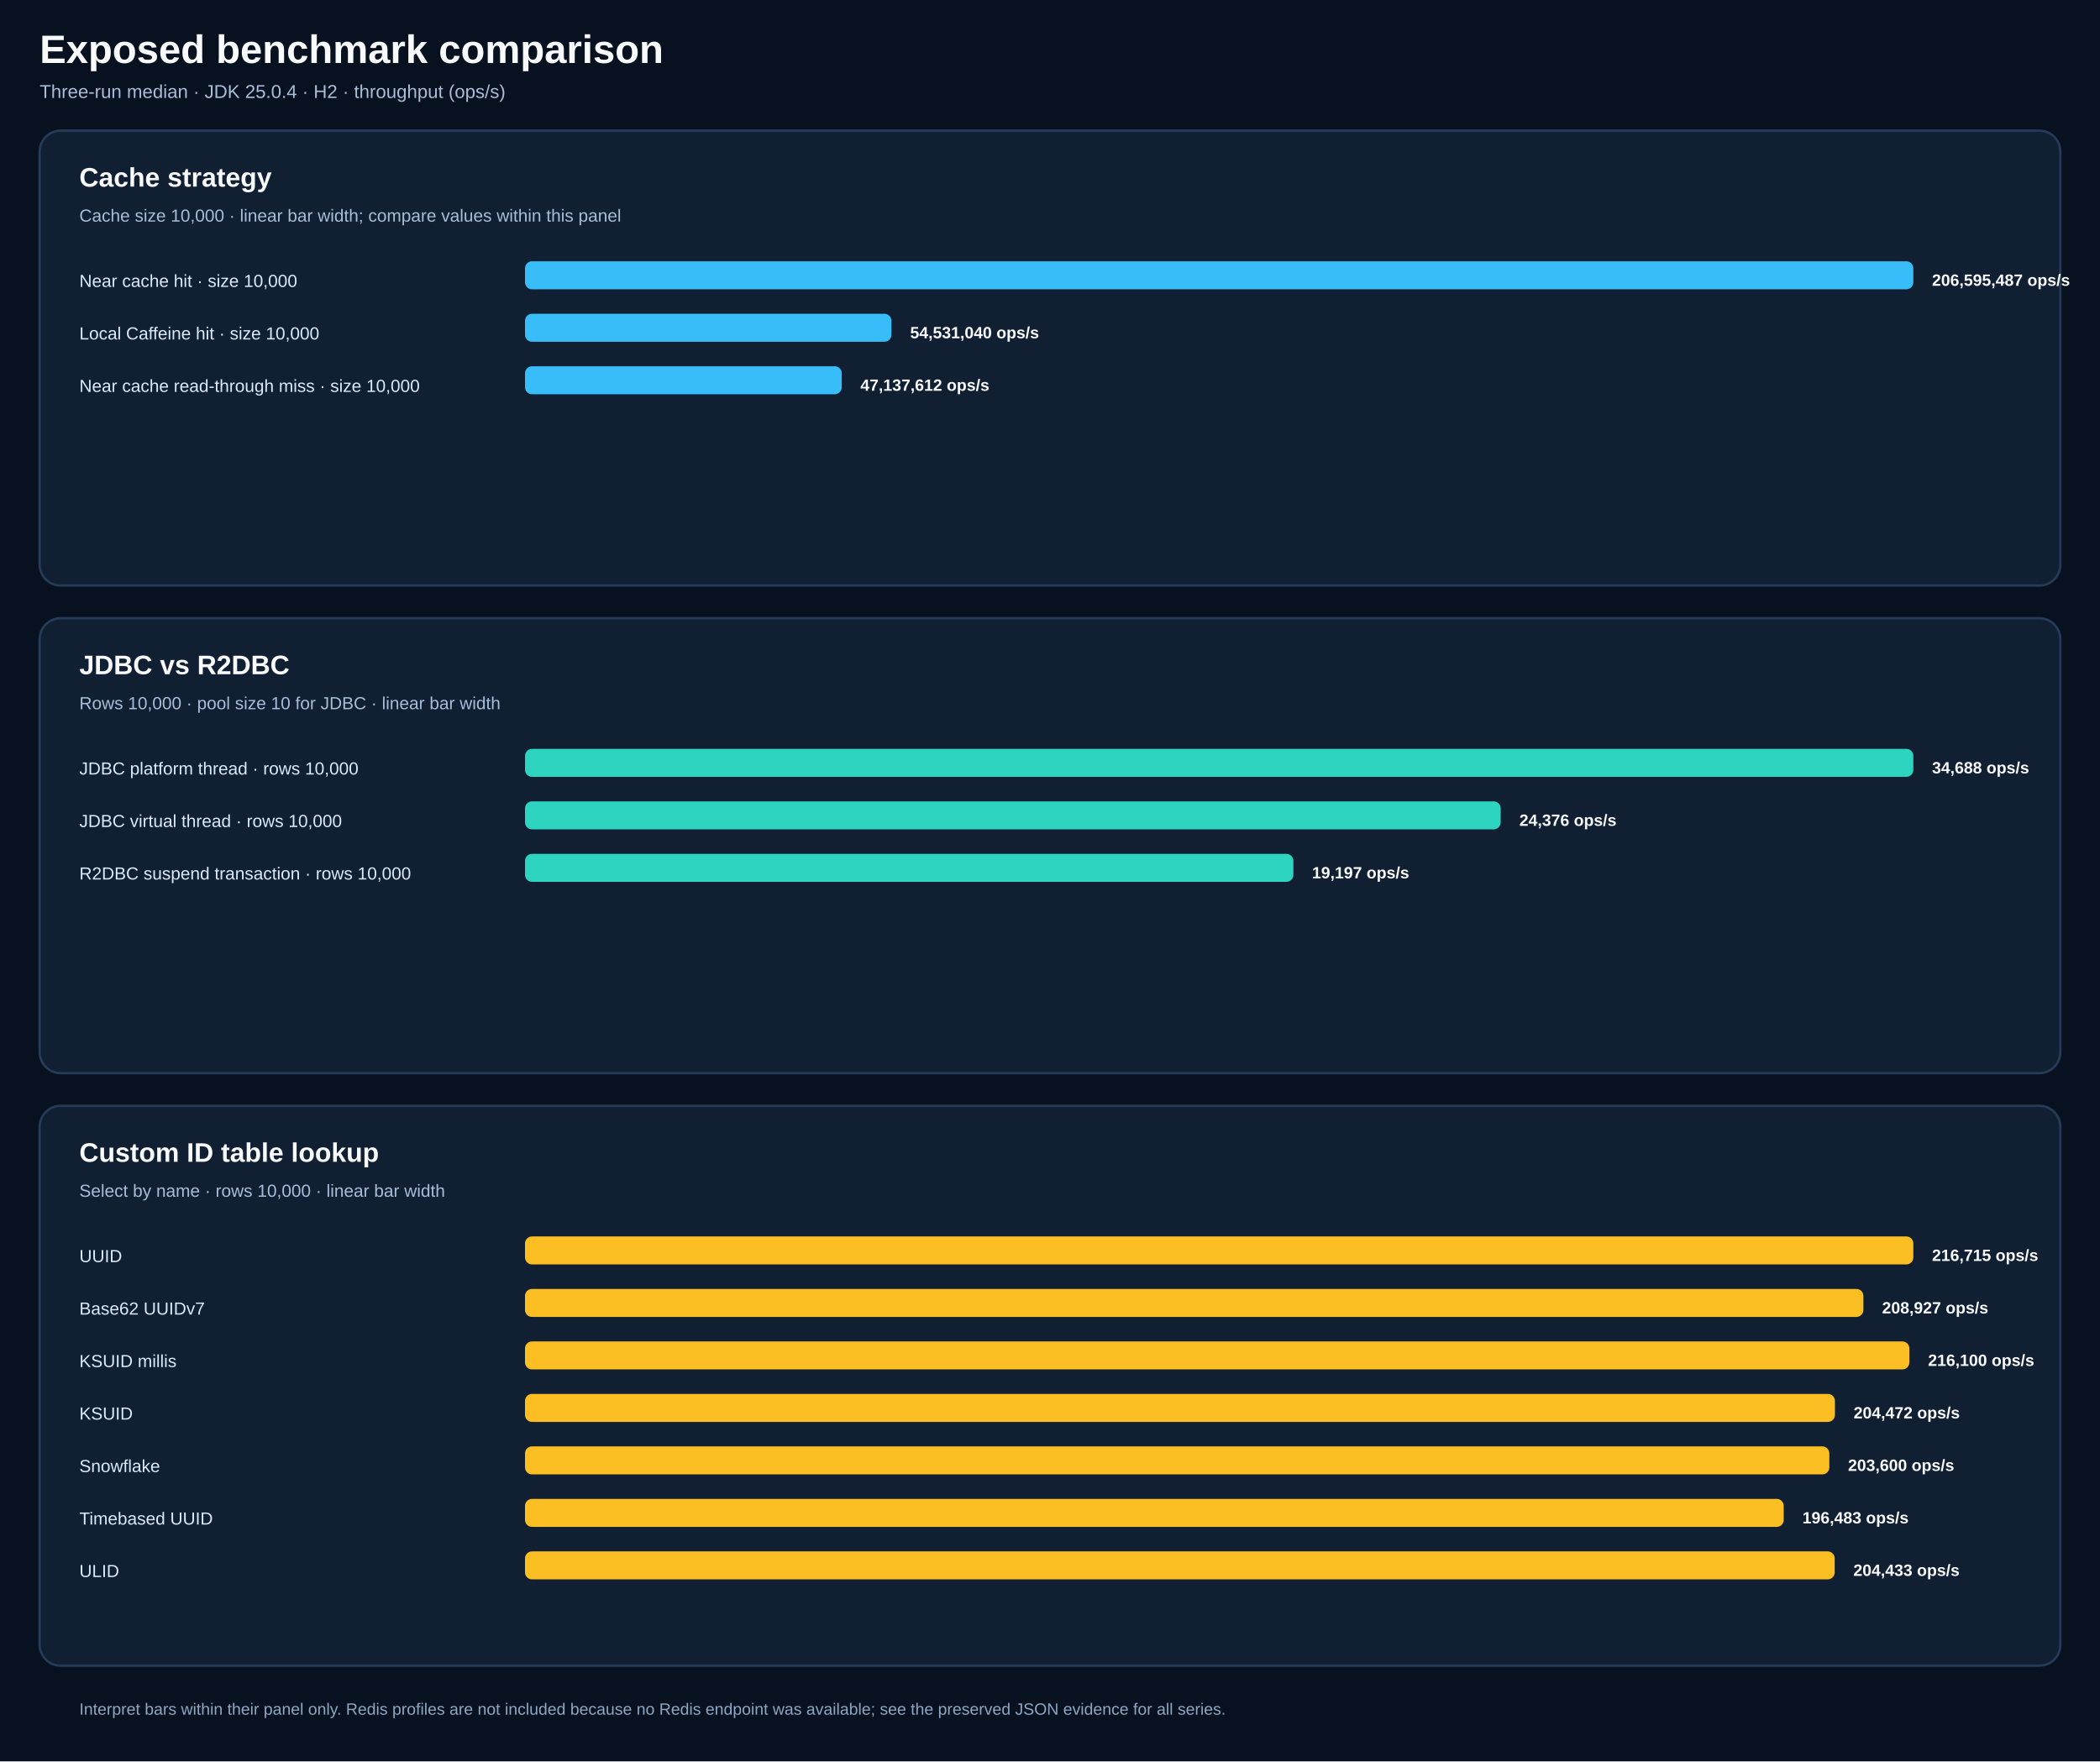
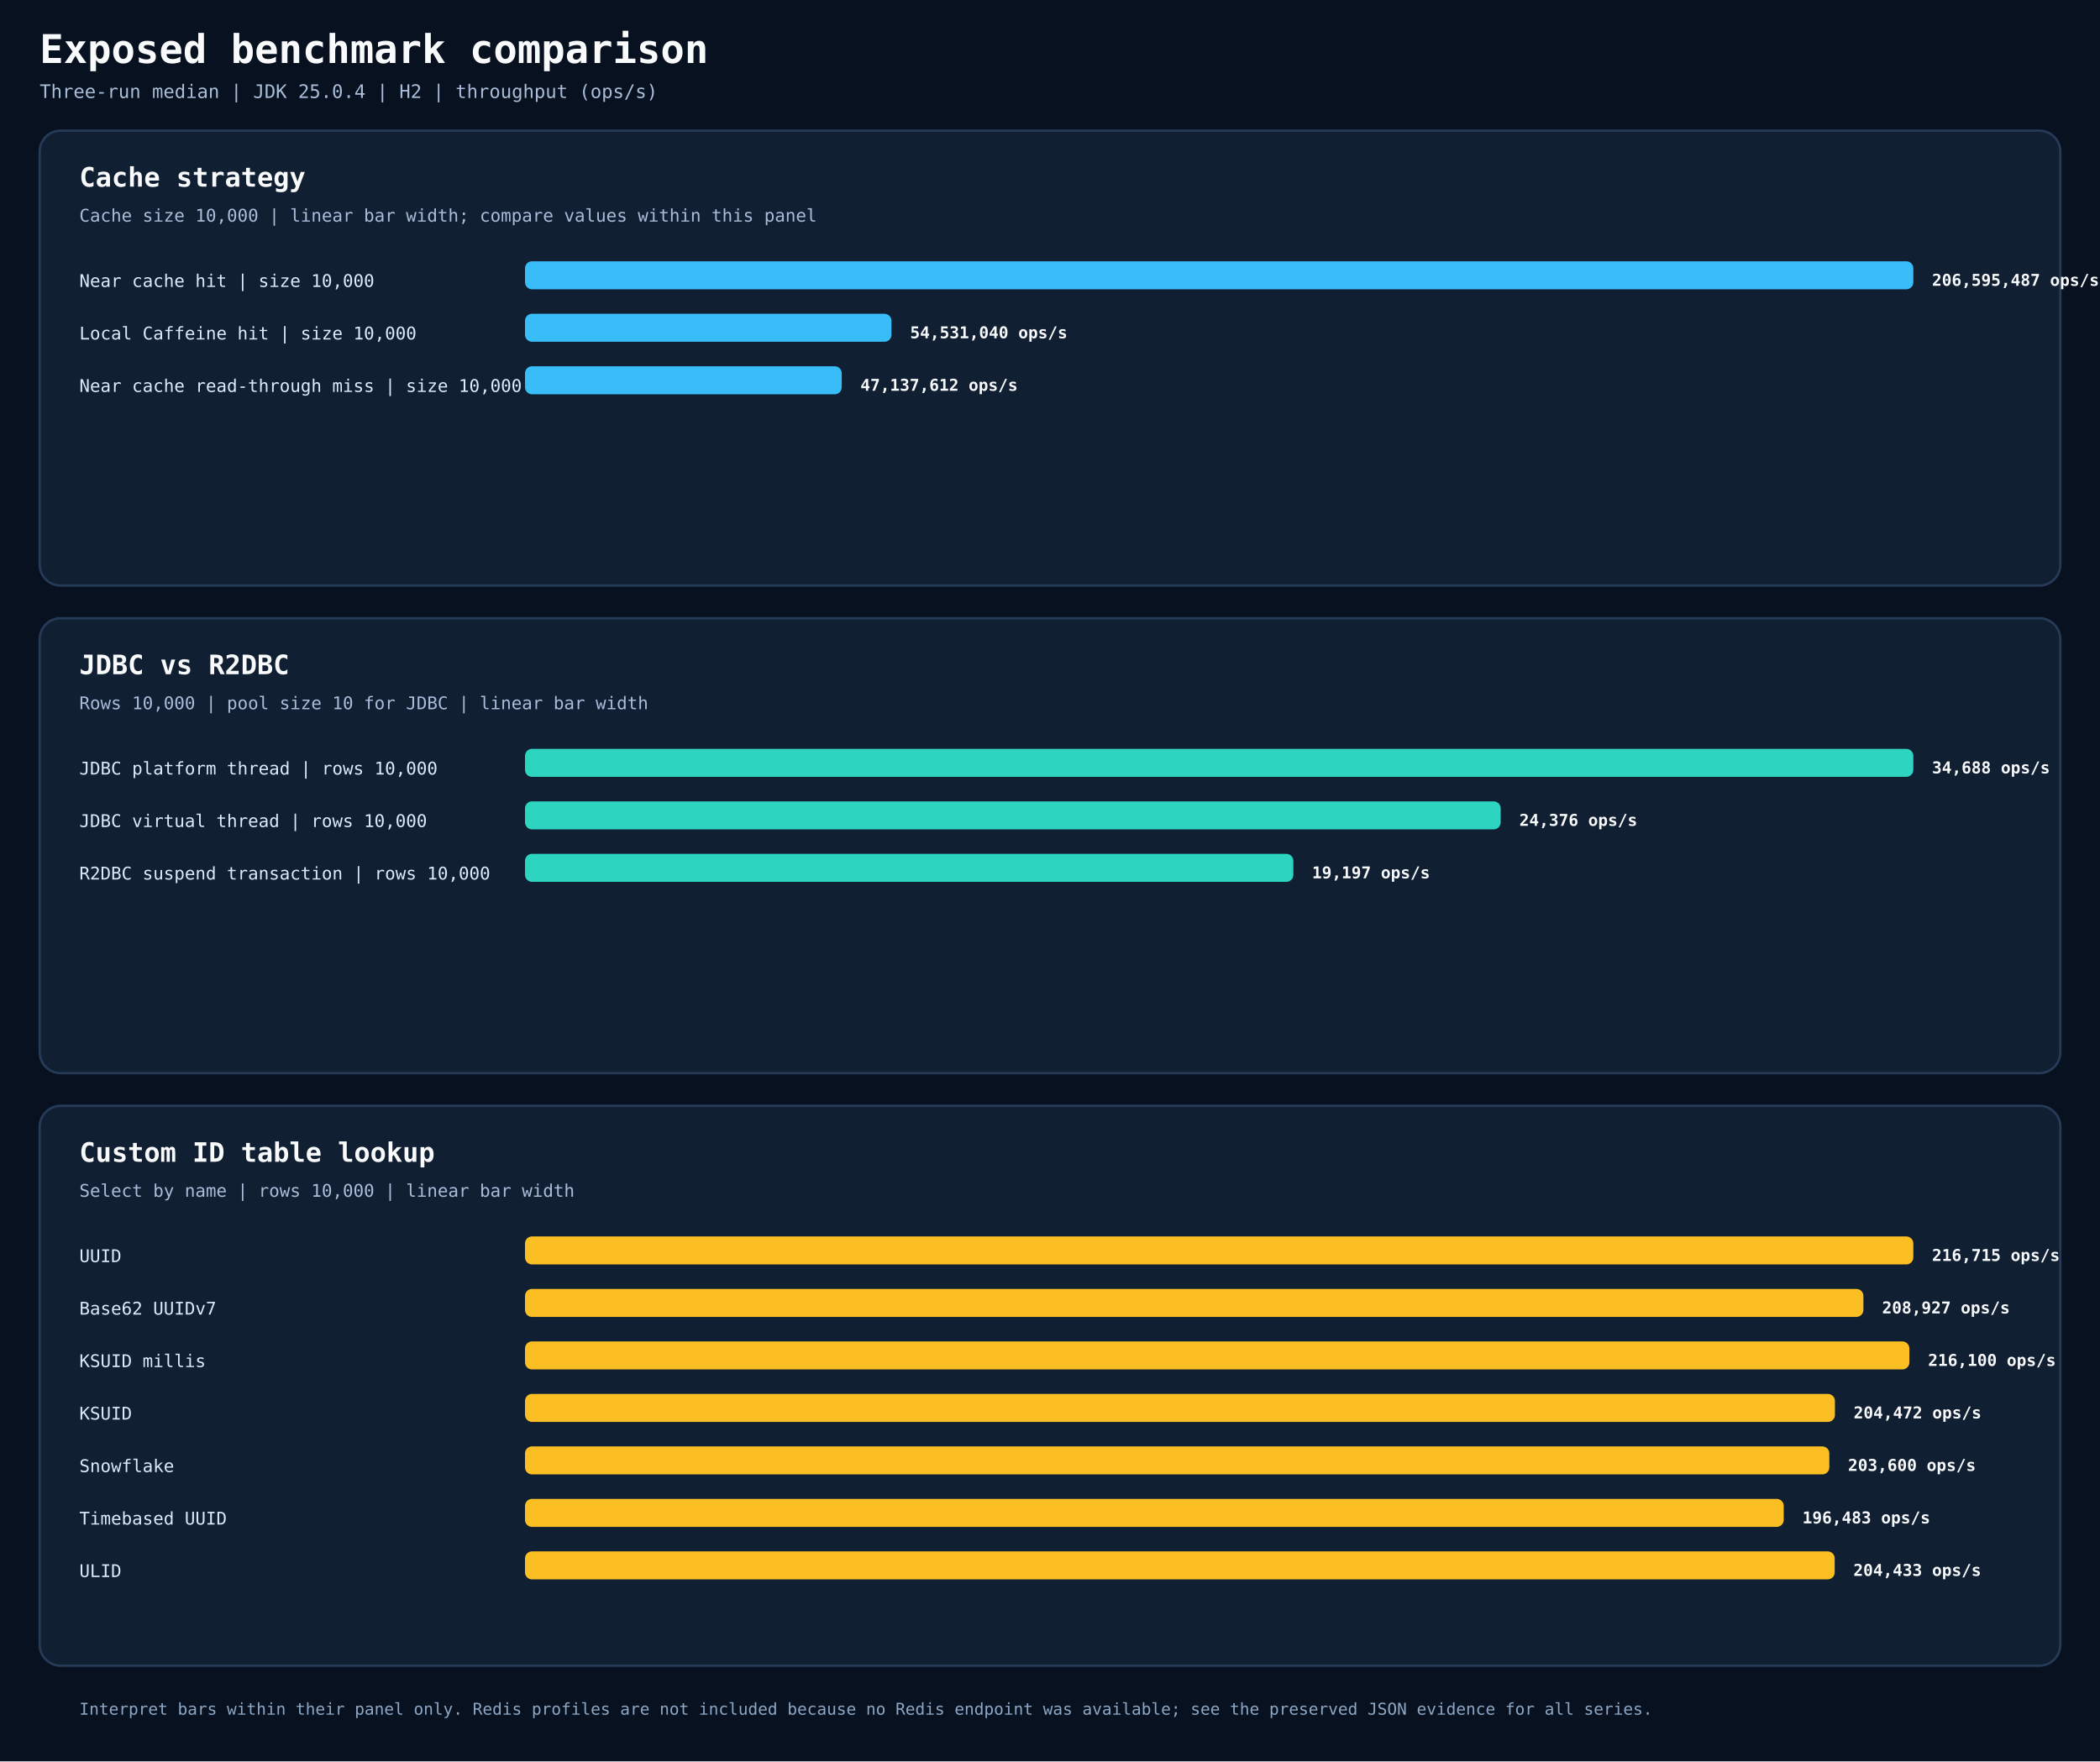
<svg xmlns="http://www.w3.org/2000/svg" width="1800" height="1510" viewBox="0 0 1800 1510" role="img" aria-labelledby="title desc">
  <style>
    .background { fill: #08111f; }
    .panel { fill: #111f33; stroke: #263b57; stroke-width: 2; }
-     .title { fill: #f8fafc; font: 700 34px Arial, sans-serif; }
-     .subtitle { fill: #a9bdd8; font: 16px Arial, sans-serif; }
-     .panelTitle { fill: #f8fafc; font: 700 23px Arial, sans-serif; }
-     .panelSubtitle { fill: #a9bdd8; font: 15px Arial, sans-serif; }
-     .label { fill: #dbeafe; font: 15px Arial, sans-serif; }
-     .value { fill: #f8fafc; font: 700 14px Arial, sans-serif; }
-     .footnote { fill: #8da7c4; font: 14px Arial, sans-serif; }
+     .title { fill: #f8fafc; font: 700 34px "Architects Daughter", "Comic Mono", monospace; }
+     .subtitle { fill: #a9bdd8; font: 16px "Comic Mono", monospace; }
+     .panelTitle { fill: #f8fafc; font: 700 23px "Architects Daughter", "Comic Mono", monospace; }
+     .panelSubtitle { fill: #a9bdd8; font: 15px "Comic Mono", monospace; }
+     .label { fill: #dbeafe; font: 15px "Comic Mono", monospace; }
+     .value { fill: #f8fafc; font: 700 14px "Comic Mono", monospace; }
+     .footnote { fill: #8da7c4; font: 14px "Comic Mono", monospace; }
  </style>
  <rect class="background" width="1800" height="1510" />
  <text x="34" y="54" class="title">Exposed benchmark comparison</text>
-   <text x="34" y="84" class="subtitle">Three-run median · JDK 25.0.4 · H2 · throughput (ops/s)</text>
+   <text x="34" y="84" class="subtitle">Three-run median | JDK 25.0.4 | H2 | throughput (ops/s)</text>
  <rect x="34" y="112" width="1732" height="390" rx="18" class="panel" />
  <text x="68" y="160" class="panelTitle">Cache strategy</text>
-   <text x="68" y="190" class="panelSubtitle">Cache size 10,000 · linear bar width; compare values within this panel</text>
-   <text x="68" y="246" class="label">Near cache hit · size 10,000</text>
+   <text x="68" y="190" class="panelSubtitle">Cache size 10,000 | linear bar width; compare values within this panel</text>
+   <text x="68" y="246" class="label">Near cache hit | size 10,000</text>
  <rect x="450" y="224" width="1190.0" height="24" rx="6" fill="#38bdf8" />
  <text x="1656.0" y="245" class="value">206,595,487 ops/s</text>
-   <text x="68" y="291" class="label">Local Caffeine hit · size 10,000</text>
+   <text x="68" y="291" class="label">Local Caffeine hit | size 10,000</text>
  <rect x="450" y="269" width="314.1" height="24" rx="6" fill="#38bdf8" />
  <text x="780.1" y="290" class="value">54,531,040 ops/s</text>
-   <text x="68" y="336" class="label">Near cache read-through miss · size 10,000</text>
+   <text x="68" y="336" class="label">Near cache read-through miss | size 10,000</text>
  <rect x="450" y="314" width="271.5" height="24" rx="6" fill="#38bdf8" />
  <text x="737.5" y="335" class="value">47,137,612 ops/s</text>
  <rect x="34" y="530" width="1732" height="390" rx="18" class="panel" />
  <text x="68" y="578" class="panelTitle">JDBC vs R2DBC</text>
-   <text x="68" y="608" class="panelSubtitle">Rows 10,000 · pool size 10 for JDBC · linear bar width</text>
-   <text x="68" y="664" class="label">JDBC platform thread · rows 10,000</text>
+   <text x="68" y="608" class="panelSubtitle">Rows 10,000 | pool size 10 for JDBC | linear bar width</text>
+   <text x="68" y="664" class="label">JDBC platform thread | rows 10,000</text>
  <rect x="450" y="642" width="1190.0" height="24" rx="6" fill="#2dd4bf" />
  <text x="1656.0" y="663" class="value">34,688 ops/s</text>
-   <text x="68" y="709" class="label">JDBC virtual thread · rows 10,000</text>
+   <text x="68" y="709" class="label">JDBC virtual thread | rows 10,000</text>
  <rect x="450" y="687" width="836.3" height="24" rx="6" fill="#2dd4bf" />
  <text x="1302.3" y="708" class="value">24,376 ops/s</text>
-   <text x="68" y="754" class="label">R2DBC suspend transaction · rows 10,000</text>
+   <text x="68" y="754" class="label">R2DBC suspend transaction | rows 10,000</text>
  <rect x="450" y="732" width="658.6" height="24" rx="6" fill="#2dd4bf" />
  <text x="1124.6" y="753" class="value">19,197 ops/s</text>
  <rect x="34" y="948" width="1732" height="480" rx="18" class="panel" />
  <text x="68" y="996" class="panelTitle">Custom ID table lookup</text>
-   <text x="68" y="1026" class="panelSubtitle">Select by name · rows 10,000 · linear bar width</text>
+   <text x="68" y="1026" class="panelSubtitle">Select by name | rows 10,000 | linear bar width</text>
  <text x="68" y="1082" class="label">UUID</text>
  <rect x="450" y="1060" width="1190.0" height="24" rx="6" fill="#fbbf24" />
  <text x="1656.0" y="1081" class="value">216,715 ops/s</text>
  <text x="68" y="1127" class="label">Base62 UUIDv7</text>
  <rect x="450" y="1105" width="1147.2" height="24" rx="6" fill="#fbbf24" />
  <text x="1613.2" y="1126" class="value">208,927 ops/s</text>
  <text x="68" y="1172" class="label">KSUID millis</text>
  <rect x="450" y="1150" width="1186.6" height="24" rx="6" fill="#fbbf24" />
  <text x="1652.6" y="1171" class="value">216,100 ops/s</text>
  <text x="68" y="1217" class="label">KSUID</text>
  <rect x="450" y="1195" width="1122.8" height="24" rx="6" fill="#fbbf24" />
  <text x="1588.8" y="1216" class="value">204,472 ops/s</text>
  <text x="68" y="1262" class="label">Snowflake</text>
  <rect x="450" y="1240" width="1118.0" height="24" rx="6" fill="#fbbf24" />
  <text x="1584.0" y="1261" class="value">203,600 ops/s</text>
  <text x="68" y="1307" class="label">Timebased UUID</text>
  <rect x="450" y="1285" width="1078.9" height="24" rx="6" fill="#fbbf24" />
  <text x="1544.9" y="1306" class="value">196,483 ops/s</text>
  <text x="68" y="1352" class="label">ULID</text>
  <rect x="450" y="1330" width="1122.6" height="24" rx="6" fill="#fbbf24" />
  <text x="1588.6" y="1351" class="value">204,433 ops/s</text>
  <text x="68" y="1470" class="footnote">Interpret bars within their panel only. Redis profiles are not included because no Redis endpoint was available; see the preserved JSON evidence for all series.</text>
</svg>
